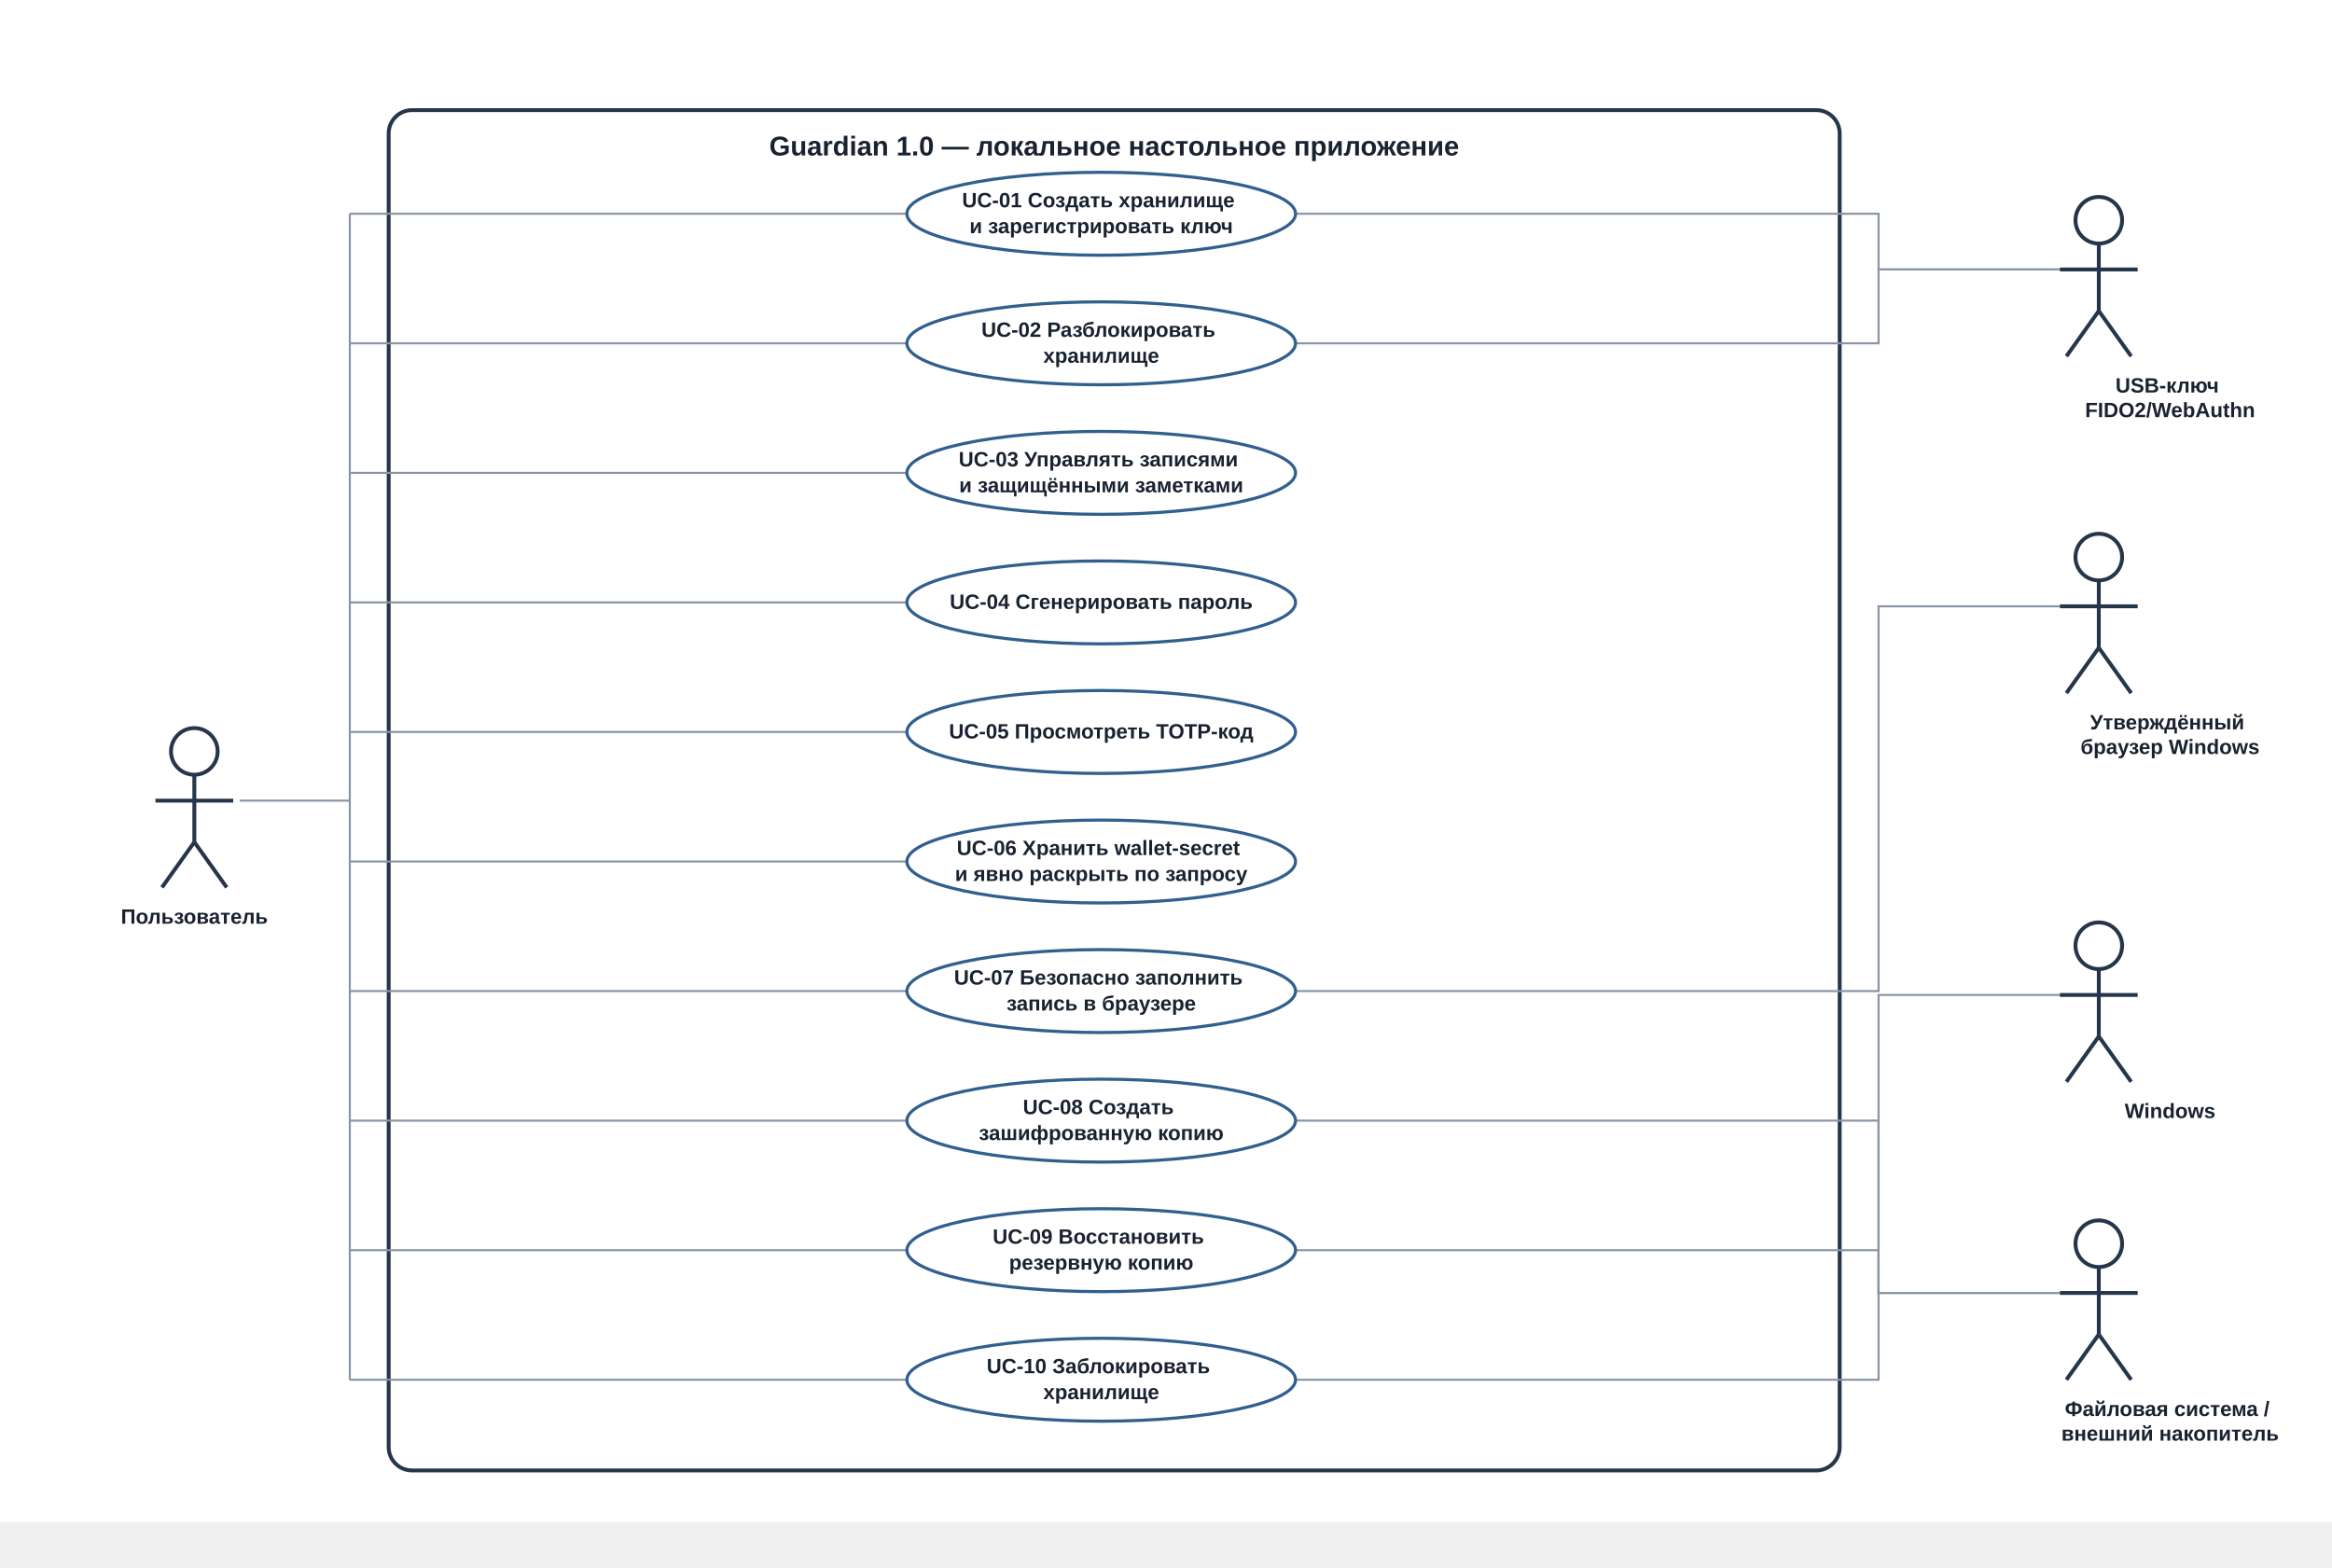
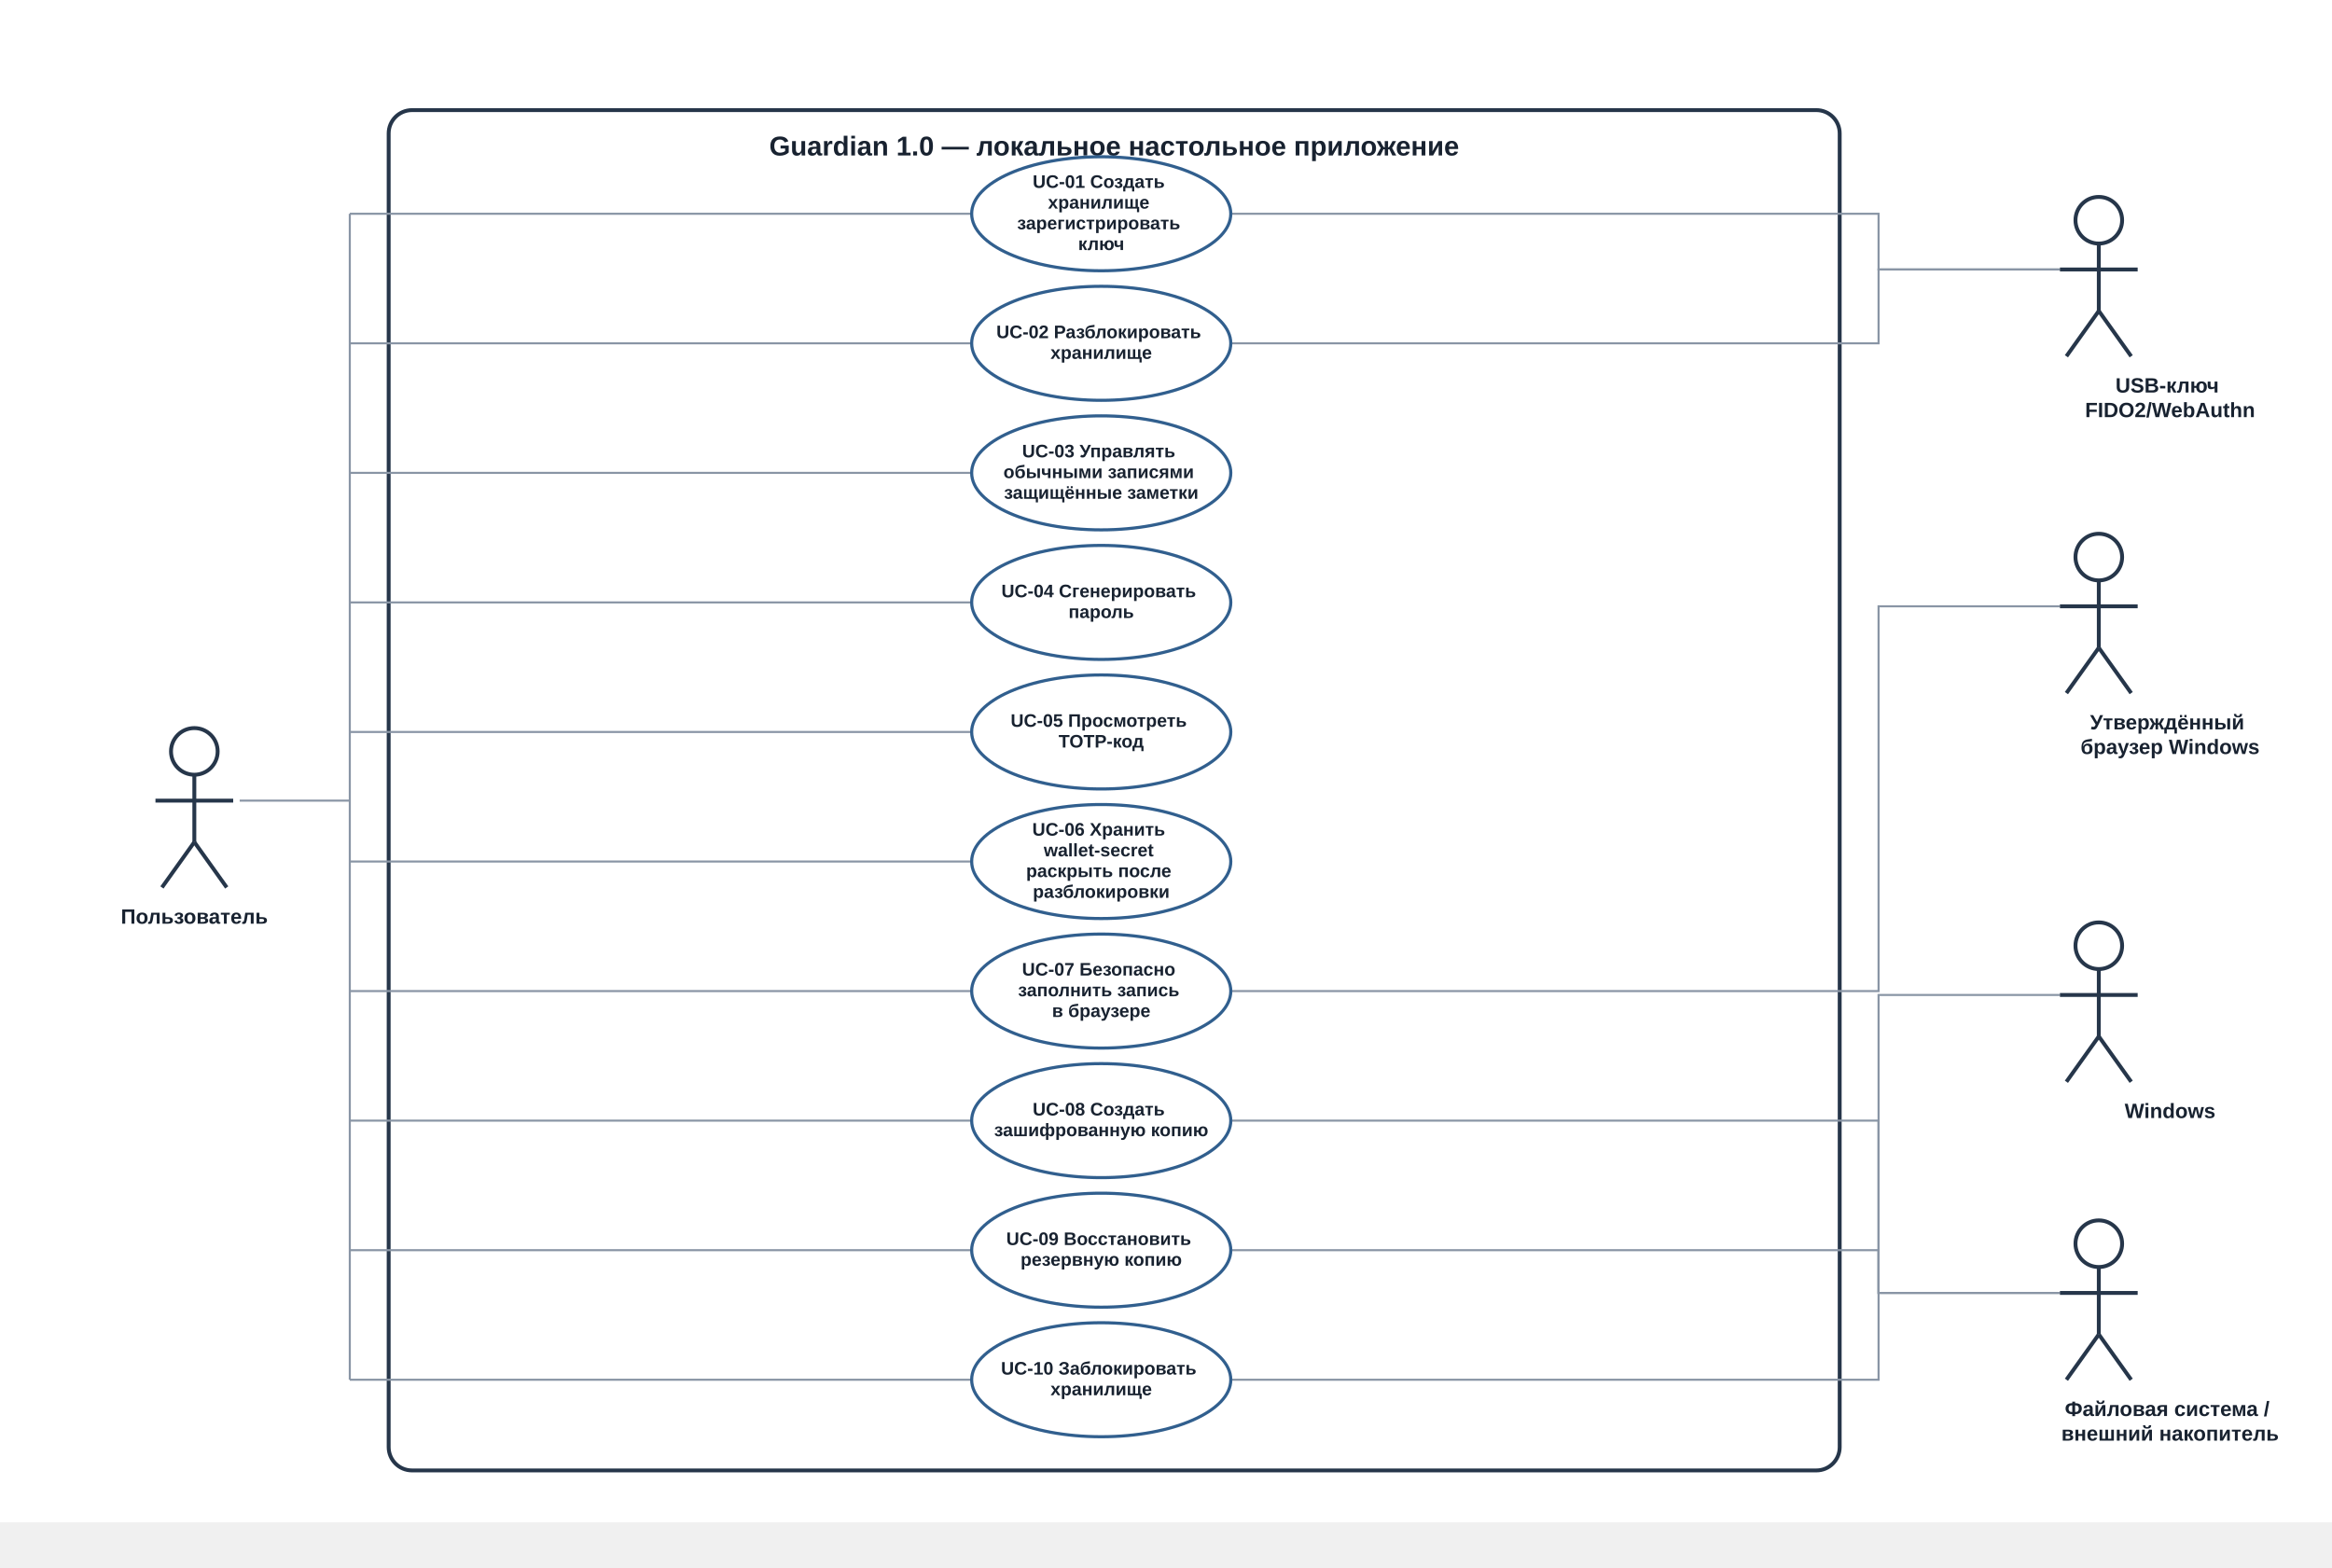
<svg xmlns="http://www.w3.org/2000/svg" width="1800" height="1210" viewBox="0 100 1800 1080">
  <defs>
    <marker id="arrow" markerWidth="10" markerHeight="8" refX="9" refY="4" orient="auto">
      <path d="M0,0 L10,4 L0,8 z" fill="#26364a" />
    </marker>
    <marker id="openArrow" markerWidth="12" markerHeight="10" refX="11" refY="5" orient="auto">
      <path d="M1,1 L11,5 L1,9" fill="none" stroke="#48576a" stroke-width="1.5" />
    </marker>
    <style>
    text { font-family: Arial, 'DejaVu Sans', sans-serif; fill: #182230; }
    .subtitle { font-size: 17px; fill: #566579; }
    .lane { font-size: 20px; font-weight: 700; fill: #26364a; }
    .label { font-size: 18px; }
    .small { font-size: 15px; }
    .tiny { font-size: 13px; }
  </style>
  </defs>
  <rect x="0" y="0" width="1800" height="1210" fill="#ffffff" />
  <rect x="300" y="120" width="1120" height="1050" rx="18" fill="#fff" stroke="#26364a" stroke-width="3" />
  <text x="860" y="155" text-anchor="middle" font-size="21" font-weight="700" fill="#182230">Guardian 1.0 — локальное настольное приложение</text>
  <path d="M 185 653 L 270 653 L 270 200 L 270 1100" fill="none" stroke="#8995a5" stroke-width="1.6" />
-   <path d="M 270 200 L 700 200" fill="none" stroke="#8995a5" stroke-width="1.6" />
-   <path d="M 270 300 L 700 300" fill="none" stroke="#8995a5" stroke-width="1.6" />
-   <path d="M 270 400 L 700 400" fill="none" stroke="#8995a5" stroke-width="1.6" />
-   <path d="M 270 500 L 700 500" fill="none" stroke="#8995a5" stroke-width="1.6" />
-   <path d="M 270 600 L 700 600" fill="none" stroke="#8995a5" stroke-width="1.6" />
-   <path d="M 270 700 L 700 700" fill="none" stroke="#8995a5" stroke-width="1.6" />
-   <path d="M 270 800 L 700 800" fill="none" stroke="#8995a5" stroke-width="1.6" />
-   <path d="M 270 900 L 700 900" fill="none" stroke="#8995a5" stroke-width="1.6" />
-   <path d="M 270 1000 L 700 1000" fill="none" stroke="#8995a5" stroke-width="1.6" />
-   <path d="M 270 1100 L 700 1100" fill="none" stroke="#8995a5" stroke-width="1.6" />
-   <path d="M 1590 243 L 1450 243 L 1450 200 L 1000 200" fill="none" stroke="#8995a5" stroke-width="1.6" />
-   <path d="M 1590 243 L 1450 243 L 1450 300 L 1000 300" fill="none" stroke="#8995a5" stroke-width="1.6" />
-   <path d="M 1590 503 L 1450 503 L 1450 800 L 1000 800" fill="none" stroke="#8995a5" stroke-width="1.6" />
-   <path d="M 1590 803 L 1450 803 L 1450 1100 L 1000 1100" fill="none" stroke="#8995a5" stroke-width="1.6" />
-   <path d="M 1590 1033 L 1450 1033 L 1450 900 L 1000 900" fill="none" stroke="#8995a5" stroke-width="1.6" />
-   <path d="M 1590 1033 L 1450 1033 L 1450 1000 L 1000 1000" fill="none" stroke="#8995a5" stroke-width="1.6" />
-   <ellipse cx="850" cy="200" rx="150" ry="32" fill="#ffffff" stroke="#315f8e" stroke-width="2.4" />
-   <text x="850" y="195" text-anchor="middle" font-size="16" font-weight="600" fill="#17283b">
-     <tspan x="850" dy="0">UC-01 Создать хранилище</tspan>
-     <tspan x="850" dy="20">и зарегистрировать ключ</tspan>
+   <path d="M 270 200 L 750 200" fill="none" stroke="#8995a5" stroke-width="1.6" />
+   <path d="M 270 300 L 750 300" fill="none" stroke="#8995a5" stroke-width="1.6" />
+   <path d="M 270 400 L 750 400" fill="none" stroke="#8995a5" stroke-width="1.6" />
+   <path d="M 270 500 L 750 500" fill="none" stroke="#8995a5" stroke-width="1.6" />
+   <path d="M 270 600 L 750 600" fill="none" stroke="#8995a5" stroke-width="1.6" />
+   <path d="M 270 700 L 750 700" fill="none" stroke="#8995a5" stroke-width="1.6" />
+   <path d="M 270 800 L 750 800" fill="none" stroke="#8995a5" stroke-width="1.6" />
+   <path d="M 270 900 L 750 900" fill="none" stroke="#8995a5" stroke-width="1.6" />
+   <path d="M 270 1000 L 750 1000" fill="none" stroke="#8995a5" stroke-width="1.6" />
+   <path d="M 270 1100 L 750 1100" fill="none" stroke="#8995a5" stroke-width="1.6" />
+   <path d="M 1590 243 L 1450 243 L 1450 200 L 950 200" fill="none" stroke="#8995a5" stroke-width="1.6" />
+   <path d="M 1590 243 L 1450 243 L 1450 300 L 950 300" fill="none" stroke="#8995a5" stroke-width="1.6" />
+   <path d="M 1590 503 L 1450 503 L 1450 800 L 950 800" fill="none" stroke="#8995a5" stroke-width="1.6" />
+   <path d="M 1590 803 L 1450 803 L 1450 1100 L 950 1100" fill="none" stroke="#8995a5" stroke-width="1.6" />
+   <path d="M 1590 1033 L 1450 1033 L 1450 900 L 950 900" fill="none" stroke="#8995a5" stroke-width="1.6" />
+   <path d="M 1590 1033 L 1450 1033 L 1450 1000 L 950 1000" fill="none" stroke="#8995a5" stroke-width="1.6" />
+   <ellipse cx="850" cy="200" rx="100" ry="44" fill="#ffffff" stroke="#315f8e" stroke-width="2.4" />
+   <text x="850" y="180" text-anchor="middle" font-size="14" font-weight="600" fill="#17283b">
+     <tspan x="850" dy="0">UC-01 Создать</tspan>
+     <tspan x="850" dy="16">хранилище</tspan>
+     <tspan x="850" dy="16">зарегистрировать</tspan>
+     <tspan x="850" dy="16">ключ</tspan>
  </text>
-   <ellipse cx="850" cy="300" rx="150" ry="32" fill="#ffffff" stroke="#315f8e" stroke-width="2.4" />
-   <text x="850" y="295" text-anchor="middle" font-size="16" font-weight="600" fill="#17283b">
+   <ellipse cx="850" cy="300" rx="100" ry="44" fill="#ffffff" stroke="#315f8e" stroke-width="2.4" />
+   <text x="850" y="296" text-anchor="middle" font-size="14" font-weight="600" fill="#17283b">
    <tspan x="850" dy="0">UC-02 Разблокировать</tspan>
-     <tspan x="850" dy="20">хранилище</tspan>
+     <tspan x="850" dy="16">хранилище</tspan>
  </text>
-   <ellipse cx="850" cy="400" rx="150" ry="32" fill="#ffffff" stroke="#315f8e" stroke-width="2.4" />
-   <text x="850" y="395" text-anchor="middle" font-size="16" font-weight="600" fill="#17283b">
-     <tspan x="850" dy="0">UC-03 Управлять записями</tspan>
-     <tspan x="850" dy="20">и защищёнными заметками</tspan>
+   <ellipse cx="850" cy="400" rx="100" ry="44" fill="#ffffff" stroke="#315f8e" stroke-width="2.4" />
+   <text x="850" y="388" text-anchor="middle" font-size="14" font-weight="600" fill="#17283b">
+     <tspan x="850" dy="0">UC-03 Управлять</tspan>
+     <tspan x="850" dy="16">обычными записями</tspan>
+     <tspan x="850" dy="16">защищённые заметки</tspan>
  </text>
-   <ellipse cx="850" cy="500" rx="150" ry="32" fill="#ffffff" stroke="#315f8e" stroke-width="2.4" />
-   <text x="850" y="505" text-anchor="middle" font-size="16" font-weight="600" fill="#17283b">
-     <tspan x="850" dy="0">UC-04 Сгенерировать пароль</tspan>
+   <ellipse cx="850" cy="500" rx="100" ry="44" fill="#ffffff" stroke="#315f8e" stroke-width="2.4" />
+   <text x="850" y="496" text-anchor="middle" font-size="14" font-weight="600" fill="#17283b">
+     <tspan x="850" dy="0">UC-04 Сгенерировать</tspan>
+     <tspan x="850" dy="16">пароль</tspan>
  </text>
-   <ellipse cx="850" cy="600" rx="150" ry="32" fill="#ffffff" stroke="#315f8e" stroke-width="2.4" />
-   <text x="850" y="605" text-anchor="middle" font-size="16" font-weight="600" fill="#17283b">
-     <tspan x="850" dy="0">UC-05 Просмотреть TOTP-код</tspan>
+   <ellipse cx="850" cy="600" rx="100" ry="44" fill="#ffffff" stroke="#315f8e" stroke-width="2.4" />
+   <text x="850" y="596" text-anchor="middle" font-size="14" font-weight="600" fill="#17283b">
+     <tspan x="850" dy="0">UC-05 Просмотреть</tspan>
+     <tspan x="850" dy="16">TOTP-код</tspan>
  </text>
-   <ellipse cx="850" cy="700" rx="150" ry="32" fill="#ffffff" stroke="#315f8e" stroke-width="2.4" />
-   <text x="850" y="695" text-anchor="middle" font-size="16" font-weight="600" fill="#17283b">
-     <tspan x="850" dy="0">UC-06 Хранить wallet-secret</tspan>
-     <tspan x="850" dy="20">и явно раскрыть по запросу</tspan>
+   <ellipse cx="850" cy="700" rx="100" ry="44" fill="#ffffff" stroke="#315f8e" stroke-width="2.4" />
+   <text x="850" y="680" text-anchor="middle" font-size="14" font-weight="600" fill="#17283b">
+     <tspan x="850" dy="0">UC-06 Хранить</tspan>
+     <tspan x="850" dy="16">wallet-secret</tspan>
+     <tspan x="850" dy="16">раскрыть после</tspan>
+     <tspan x="850" dy="16">разблокировки</tspan>
  </text>
-   <ellipse cx="850" cy="800" rx="150" ry="32" fill="#ffffff" stroke="#315f8e" stroke-width="2.4" />
-   <text x="850" y="795" text-anchor="middle" font-size="16" font-weight="600" fill="#17283b">
-     <tspan x="850" dy="0">UC-07 Безопасно заполнить</tspan>
-     <tspan x="850" dy="20">запись в браузере</tspan>
+   <ellipse cx="850" cy="800" rx="100" ry="44" fill="#ffffff" stroke="#315f8e" stroke-width="2.4" />
+   <text x="850" y="788" text-anchor="middle" font-size="14" font-weight="600" fill="#17283b">
+     <tspan x="850" dy="0">UC-07 Безопасно</tspan>
+     <tspan x="850" dy="16">заполнить запись</tspan>
+     <tspan x="850" dy="16">в браузере</tspan>
  </text>
-   <ellipse cx="850" cy="900" rx="150" ry="32" fill="#ffffff" stroke="#315f8e" stroke-width="2.4" />
-   <text x="850" y="895" text-anchor="middle" font-size="16" font-weight="600" fill="#17283b">
+   <ellipse cx="850" cy="900" rx="100" ry="44" fill="#ffffff" stroke="#315f8e" stroke-width="2.4" />
+   <text x="850" y="896" text-anchor="middle" font-size="14" font-weight="600" fill="#17283b">
    <tspan x="850" dy="0">UC-08 Создать</tspan>
-     <tspan x="850" dy="20">зашифрованную копию</tspan>
+     <tspan x="850" dy="16">зашифрованную копию</tspan>
  </text>
-   <ellipse cx="850" cy="1000" rx="150" ry="32" fill="#ffffff" stroke="#315f8e" stroke-width="2.4" />
-   <text x="850" y="995" text-anchor="middle" font-size="16" font-weight="600" fill="#17283b">
+   <ellipse cx="850" cy="1000" rx="100" ry="44" fill="#ffffff" stroke="#315f8e" stroke-width="2.4" />
+   <text x="850" y="996" text-anchor="middle" font-size="14" font-weight="600" fill="#17283b">
    <tspan x="850" dy="0">UC-09 Восстановить</tspan>
-     <tspan x="850" dy="20">резервную копию</tspan>
+     <tspan x="850" dy="16">резервную копию</tspan>
  </text>
-   <ellipse cx="850" cy="1100" rx="150" ry="32" fill="#ffffff" stroke="#315f8e" stroke-width="2.4" />
-   <text x="850" y="1095" text-anchor="middle" font-size="16" font-weight="600" fill="#17283b">
+   <ellipse cx="850" cy="1100" rx="100" ry="44" fill="#ffffff" stroke="#315f8e" stroke-width="2.4" />
+   <text x="850" y="1096" text-anchor="middle" font-size="14" font-weight="600" fill="#17283b">
    <tspan x="850" dy="0">UC-10 Заблокировать</tspan>
-     <tspan x="850" dy="20">хранилище</tspan>
+     <tspan x="850" dy="16">хранилище</tspan>
  </text>
  <circle cx="150" cy="615" r="18" fill="#fff" stroke="#26364a" stroke-width="3" />
  <line x1="150" y1="633" x2="150" y2="685" stroke="#26364a" stroke-width="3" />
  <line x1="120" y1="653" x2="180" y2="653" stroke="#26364a" stroke-width="3" />
  <line x1="150" y1="685" x2="125" y2="720" stroke="#26364a" stroke-width="3" />
  <line x1="150" y1="685" x2="175" y2="720" stroke="#26364a" stroke-width="3" />
  <text x="150" y="748" text-anchor="middle" font-size="16" font-weight="700" fill="#182230">
    <tspan x="150" dy="0">Пользователь</tspan>
  </text>
  <circle cx="1620" cy="205" r="18" fill="#fff" stroke="#26364a" stroke-width="3" />
  <line x1="1620" y1="223" x2="1620" y2="275" stroke="#26364a" stroke-width="3" />
  <line x1="1590" y1="243" x2="1650" y2="243" stroke="#26364a" stroke-width="3" />
  <line x1="1620" y1="275" x2="1595" y2="310" stroke="#26364a" stroke-width="3" />
  <line x1="1620" y1="275" x2="1645" y2="310" stroke="#26364a" stroke-width="3" />
  <text x="1675" y="338" text-anchor="middle" font-size="16" font-weight="700" fill="#182230">
    <tspan x="1675" dy="0">USB-ключ</tspan>
    <tspan x="1675" dy="19">FIDO2/WebAuthn</tspan>
  </text>
  <circle cx="1620" cy="465" r="18" fill="#fff" stroke="#26364a" stroke-width="3" />
  <line x1="1620" y1="483" x2="1620" y2="535" stroke="#26364a" stroke-width="3" />
  <line x1="1590" y1="503" x2="1650" y2="503" stroke="#26364a" stroke-width="3" />
  <line x1="1620" y1="535" x2="1595" y2="570" stroke="#26364a" stroke-width="3" />
  <line x1="1620" y1="535" x2="1645" y2="570" stroke="#26364a" stroke-width="3" />
  <text x="1675" y="598" text-anchor="middle" font-size="16" font-weight="700" fill="#182230">
    <tspan x="1675" dy="0">Утверждённый</tspan>
    <tspan x="1675" dy="19">браузер Windows</tspan>
  </text>
  <circle cx="1620" cy="765" r="18" fill="#fff" stroke="#26364a" stroke-width="3" />
  <line x1="1620" y1="783" x2="1620" y2="835" stroke="#26364a" stroke-width="3" />
  <line x1="1590" y1="803" x2="1650" y2="803" stroke="#26364a" stroke-width="3" />
  <line x1="1620" y1="835" x2="1595" y2="870" stroke="#26364a" stroke-width="3" />
  <line x1="1620" y1="835" x2="1645" y2="870" stroke="#26364a" stroke-width="3" />
  <text x="1675" y="898" text-anchor="middle" font-size="16" font-weight="700" fill="#182230">
    <tspan x="1675" dy="0">Windows</tspan>
  </text>
  <circle cx="1620" cy="995" r="18" fill="#fff" stroke="#26364a" stroke-width="3" />
  <line x1="1620" y1="1013" x2="1620" y2="1065" stroke="#26364a" stroke-width="3" />
  <line x1="1590" y1="1033" x2="1650" y2="1033" stroke="#26364a" stroke-width="3" />
  <line x1="1620" y1="1065" x2="1595" y2="1100" stroke="#26364a" stroke-width="3" />
  <line x1="1620" y1="1065" x2="1645" y2="1100" stroke="#26364a" stroke-width="3" />
  <text x="1675" y="1128" text-anchor="middle" font-size="16" font-weight="700" fill="#182230">
    <tspan x="1675" dy="0">Файловая система /</tspan>
    <tspan x="1675" dy="19">внешний накопитель</tspan>
  </text>
</svg>
